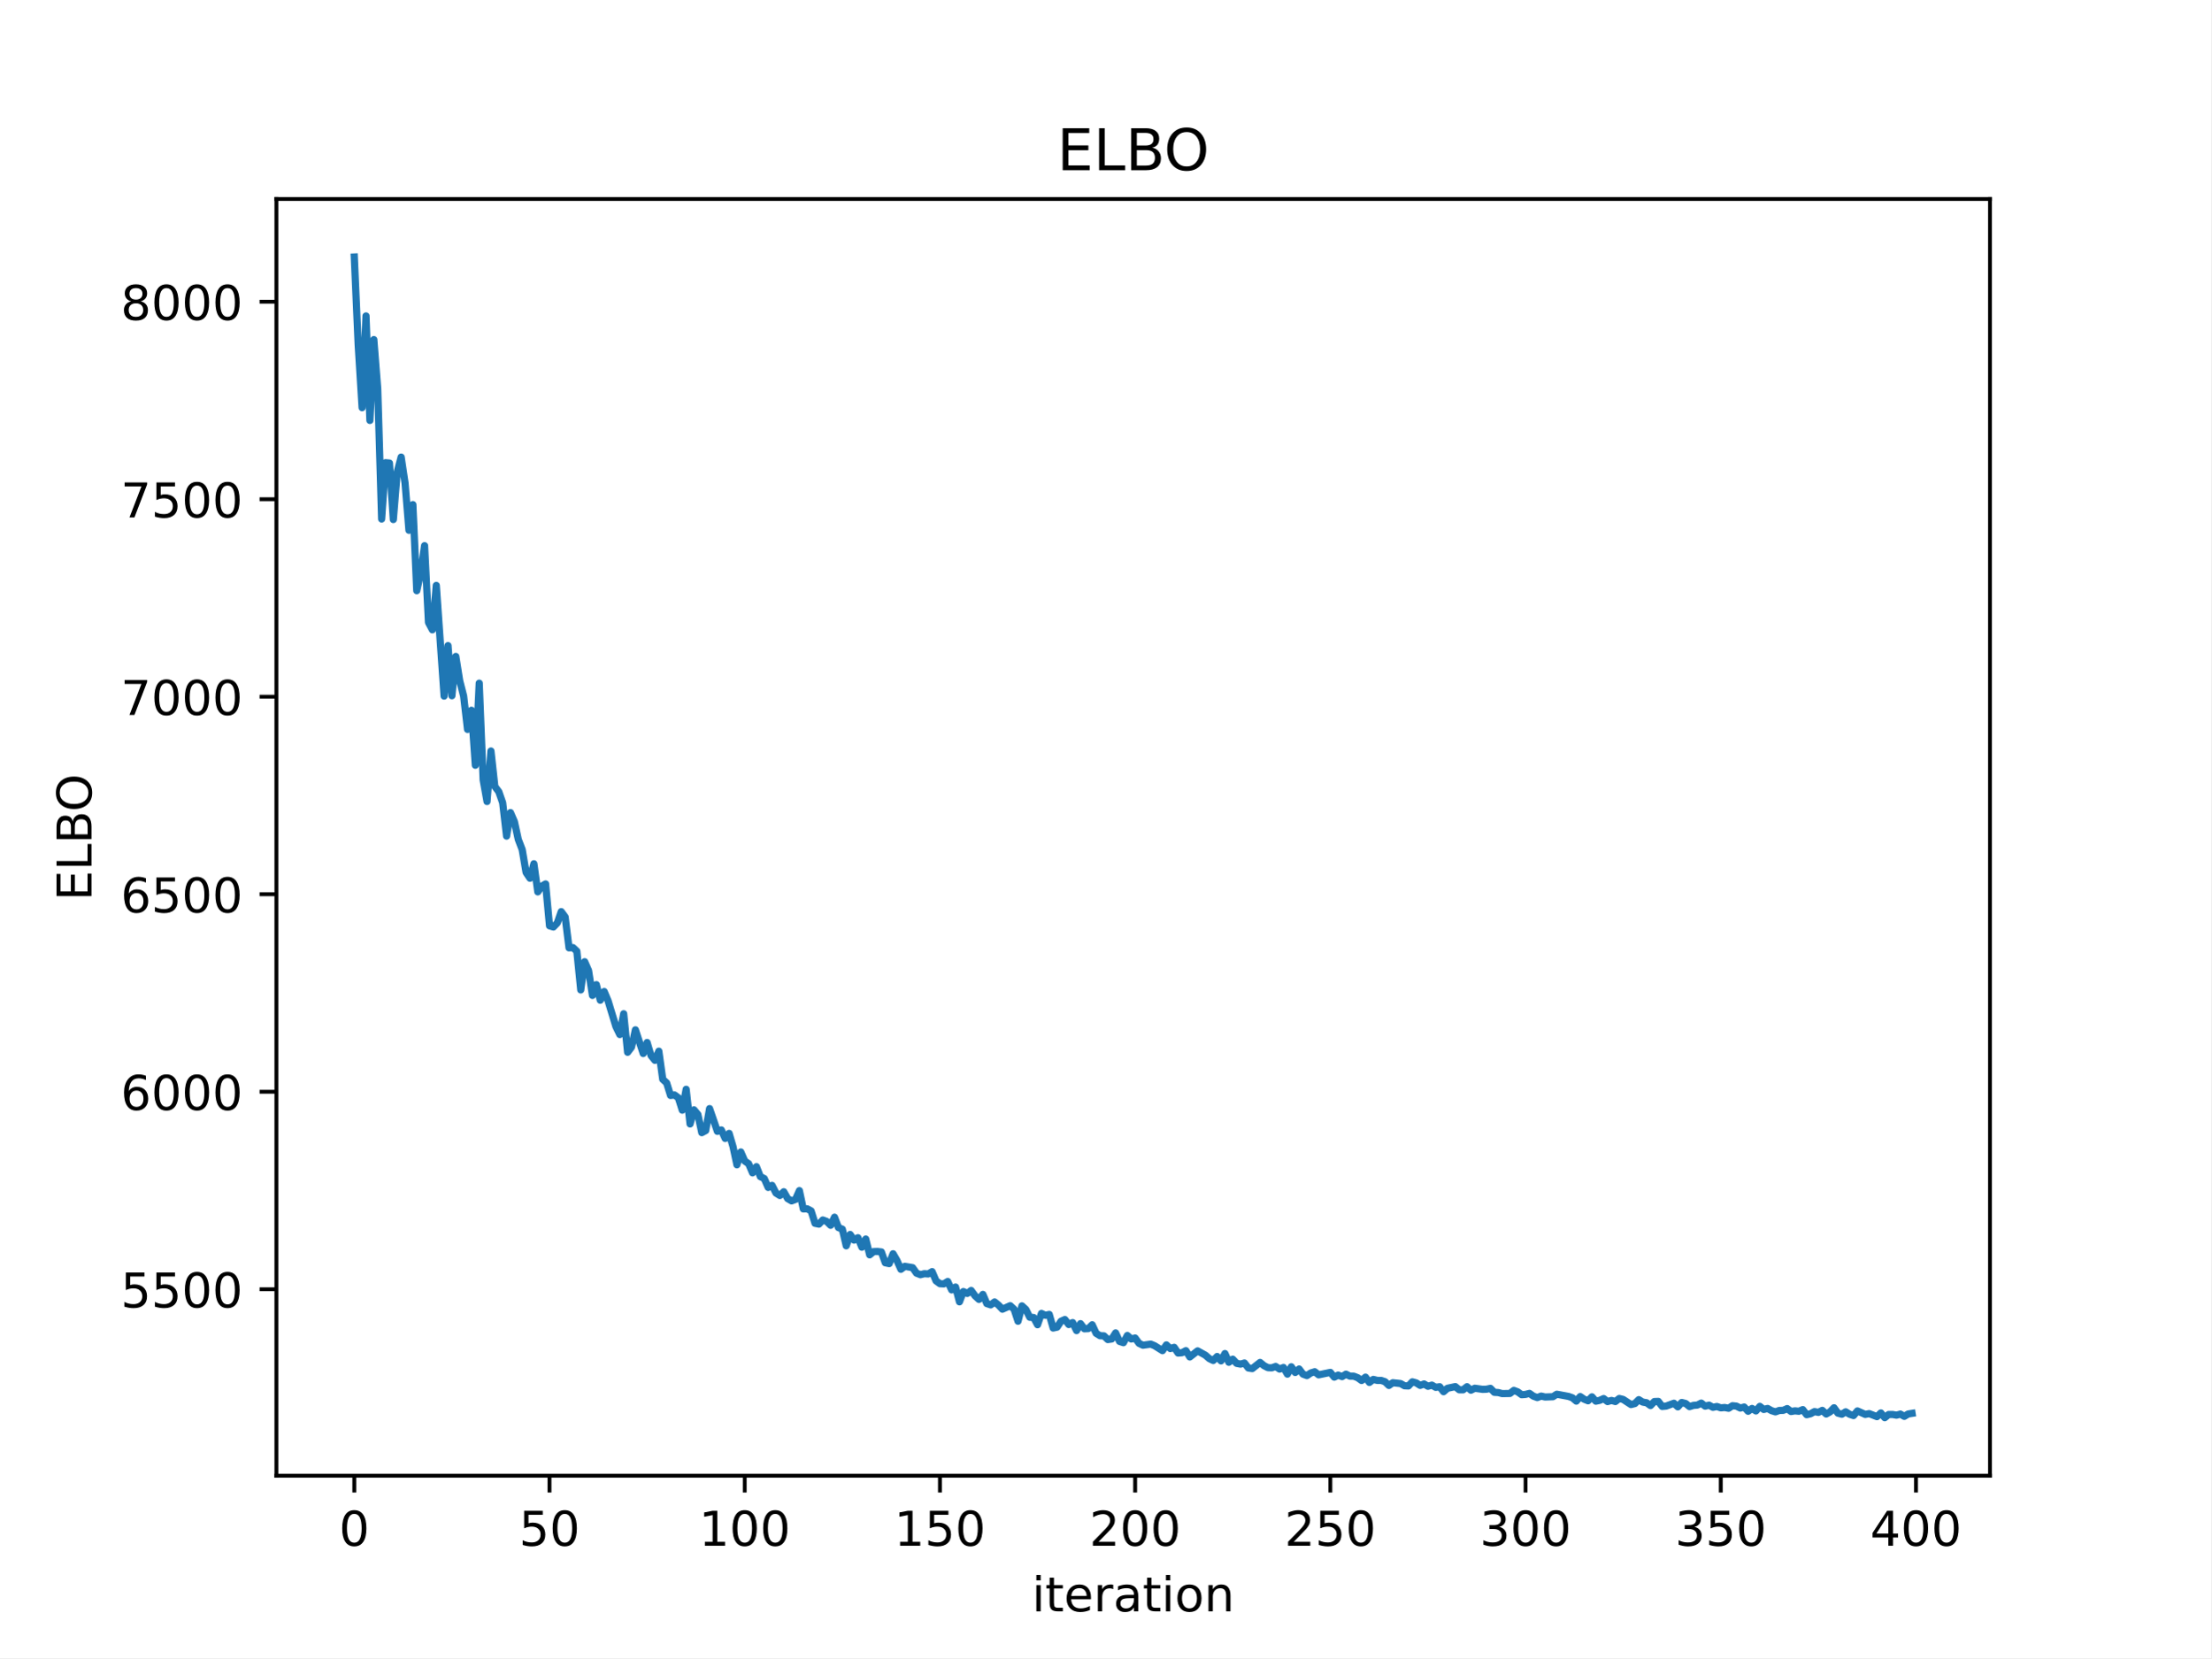
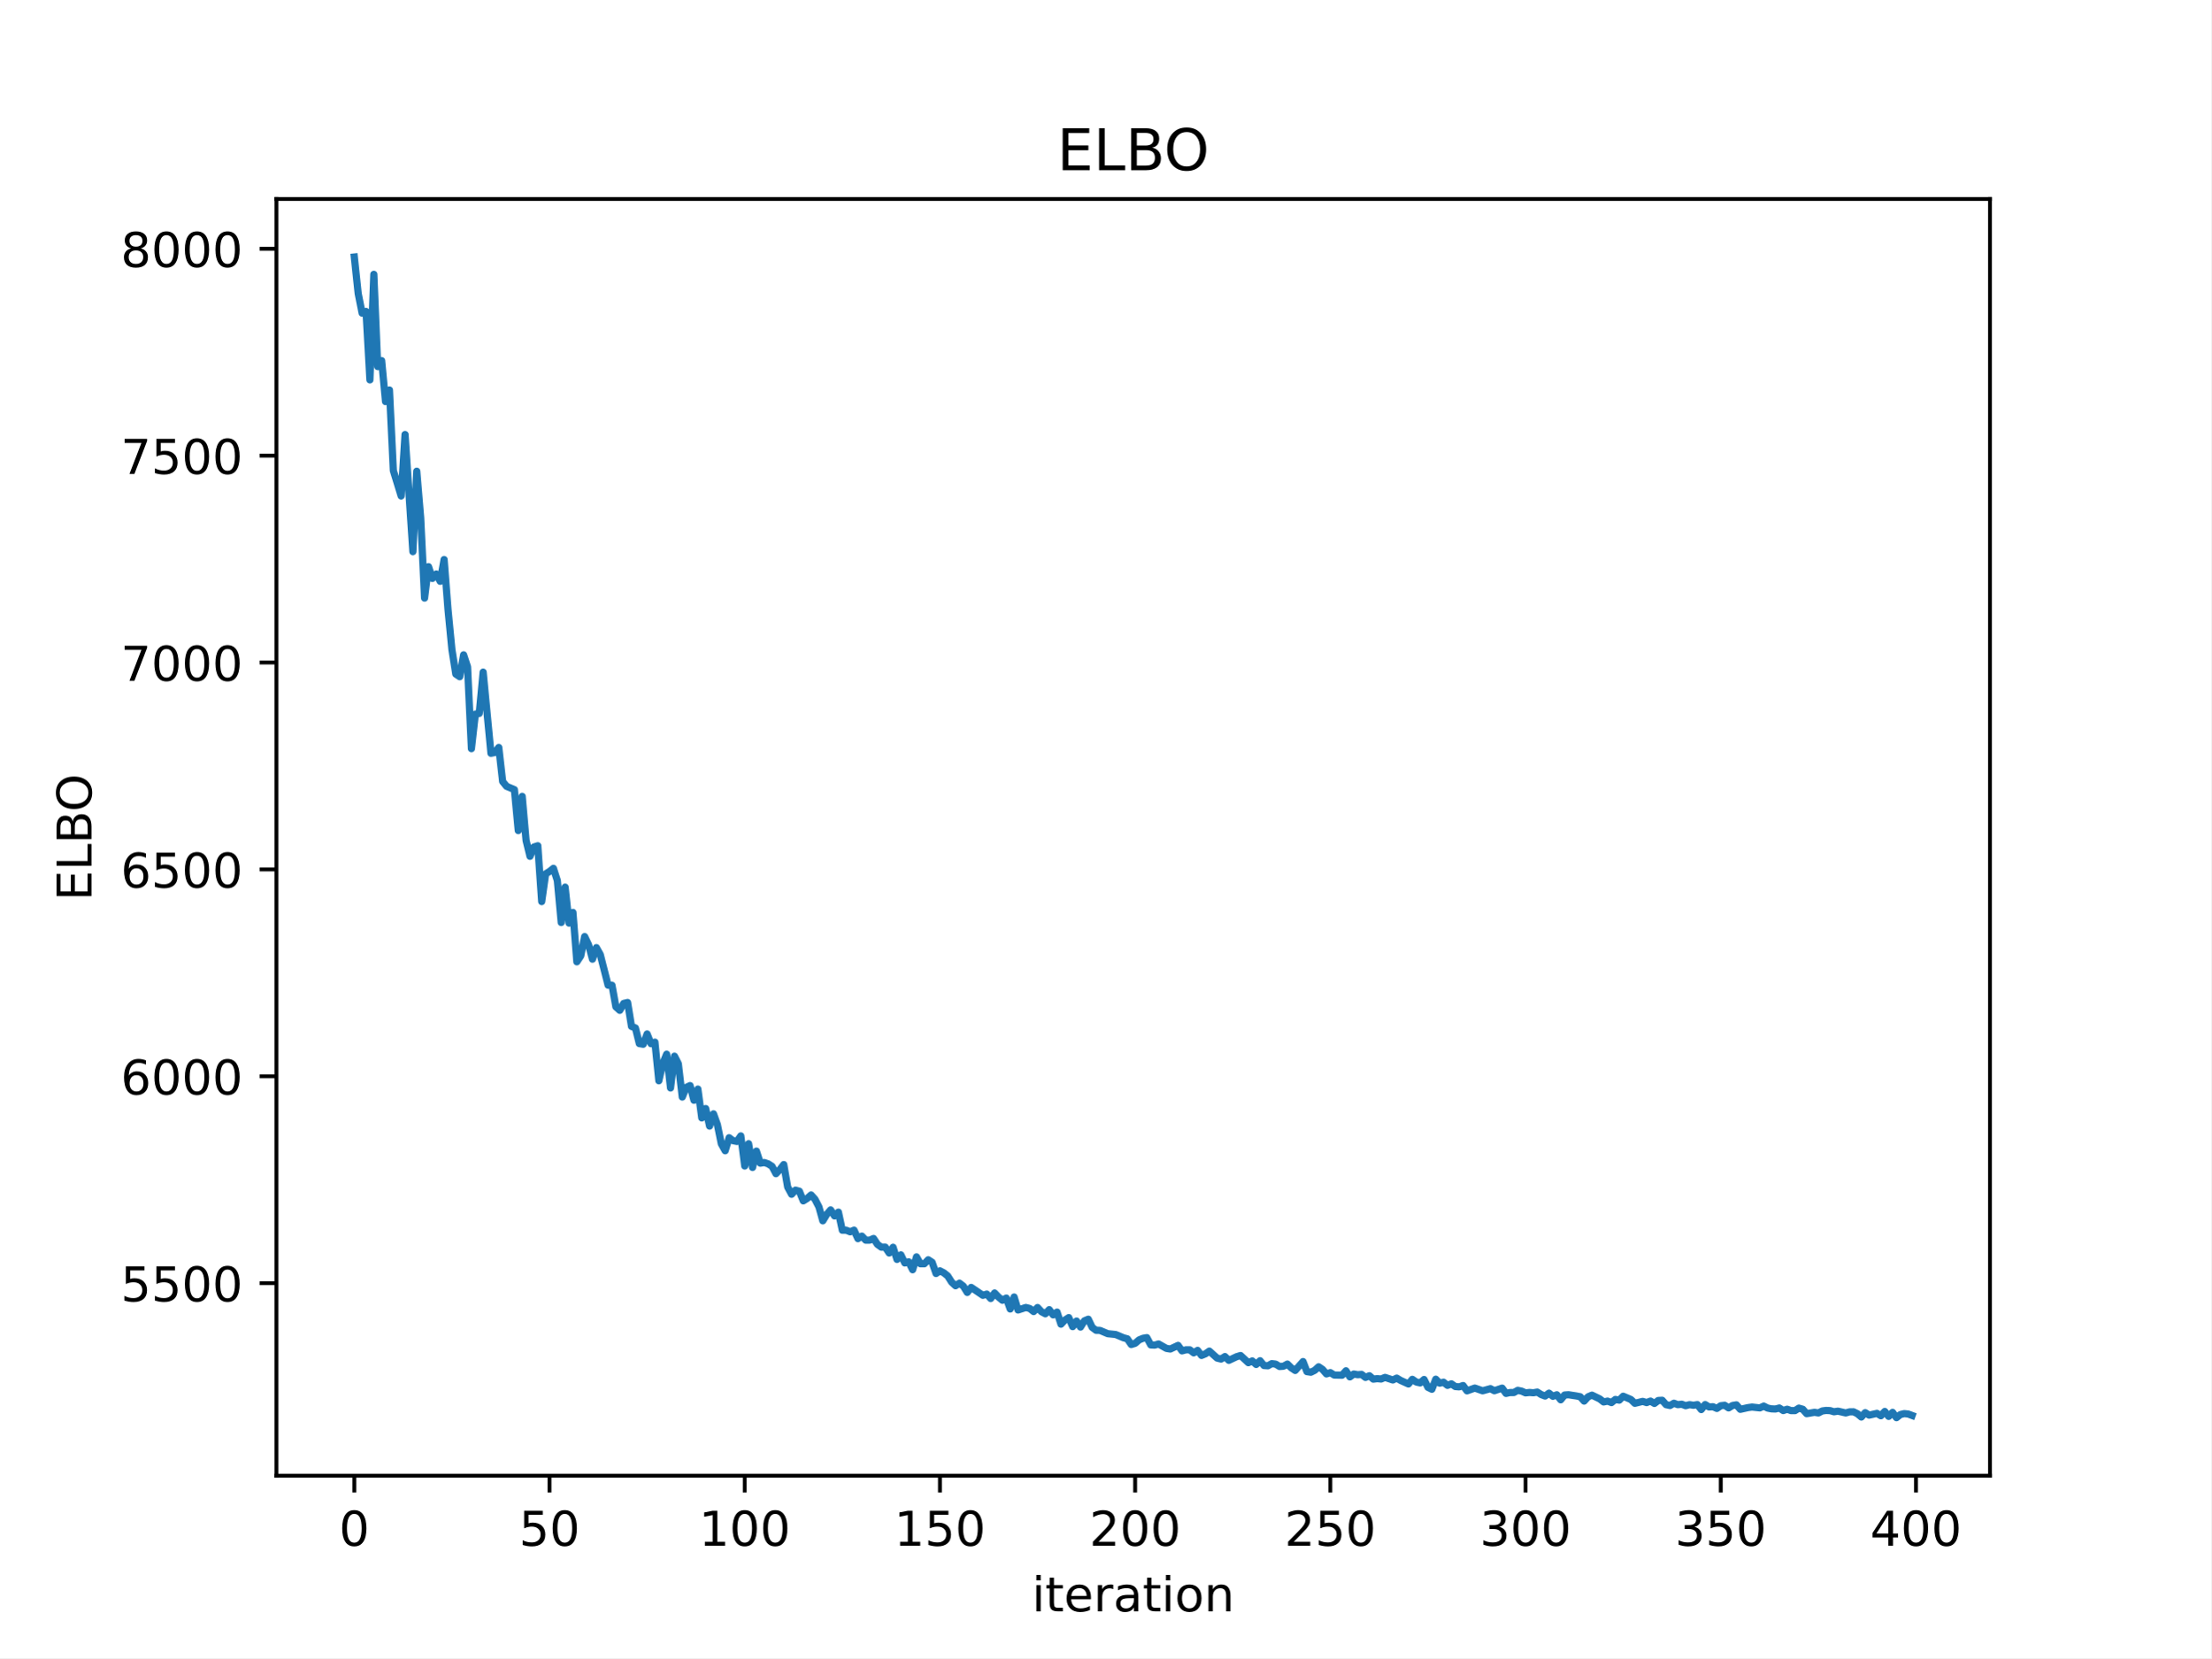
<svg xmlns="http://www.w3.org/2000/svg" xmlns:xlink="http://www.w3.org/1999/xlink" width="460.8pt" height="345.6pt" viewBox="0 0 460.8 345.6" version="1.1">
  <defs>
    <style type="text/css">*{stroke-linejoin: round; stroke-linecap: butt}</style>
  </defs>
  <g id="figure_1">
    <g id="patch_1">
      <path d="M 0 345.6  L 460.8 345.6  L 460.8 0  L 0 0  z " style="fill: #ffffff" />
    </g>
    <g id="axes_1">
      <g id="patch_2">
        <path d="M 57.6 307.584  L 414.72 307.584  L 414.72 41.472  L 57.6 41.472  z " style="fill: #ffffff" />
      </g>
      <g id="matplotlib.axis_1">
        <g id="xtick_1">
          <g id="line2d_1">
            <defs>
-               <path id="me134721c23" d="M 0 0  L 0 3.5  " style="stroke: #000000; stroke-width: 0.8" />
+               <path id="mc833ccbf90" d="M 0 0  L 0 3.5  " style="stroke: #000000; stroke-width: 0.8" />
            </defs>
            <g>
-               <use xlink:href="#me134721c23" x="73.833" y="307.584" style="stroke: #000000; stroke-width: 0.8" />
+               <use xlink:href="#mc833ccbf90" x="73.833" y="307.584" style="stroke: #000000; stroke-width: 0.8" />
            </g>
          </g>
          <g id="text_1">
            <g transform="translate(70.65148 322.1824) scale(0.1 -0.1)">
              <defs>
                <path id="DejaVuSans-30" d="M 2034 4250  Q 1547 4250 1301 3770  Q 1056 3291 1056 2328  Q 1056 1369 1301 889  Q 1547 409 2034 409  Q 2525 409 2770 889  Q 3016 1369 3016 2328  Q 3016 3291 2770 3770  Q 2525 4250 2034 4250  z M 2034 4750  Q 2819 4750 3233 4129  Q 3647 3509 3647 2328  Q 3647 1150 3233 529  Q 2819 -91 2034 -91  Q 1250 -91 836 529  Q 422 1150 422 2328  Q 422 3509 836 4129  Q 1250 4750 2034 4750  z " transform="scale(0.015625)" />
              </defs>
              <use xlink:href="#DejaVuSans-30" />
            </g>
          </g>
        </g>
        <g id="xtick_2">
          <g id="line2d_2">
            <g>
-               <use xlink:href="#me134721c23" x="114.516" y="307.584" style="stroke: #000000; stroke-width: 0.8" />
+               <use xlink:href="#mc833ccbf90" x="114.516" y="307.584" style="stroke: #000000; stroke-width: 0.8" />
            </g>
          </g>
          <g id="text_2">
            <g transform="translate(108.1538 322.1824) scale(0.1 -0.1)">
              <defs>
                <path id="DejaVuSans-35" d="M 691 4666  L 3169 4666  L 3169 4134  L 1269 4134  L 1269 2991  Q 1406 3038 1543 3061  Q 1681 3084 1819 3084  Q 2600 3084 3056 2656  Q 3513 2228 3513 1497  Q 3513 744 3044 326  Q 2575 -91 1722 -91  Q 1428 -91 1123 -41  Q 819 9 494 109  L 494 744  Q 775 591 1075 516  Q 1375 441 1709 441  Q 2250 441 2565 725  Q 2881 1009 2881 1497  Q 2881 1984 2565 2268  Q 2250 2553 1709 2553  Q 1456 2553 1204 2497  Q 953 2441 691 2322  L 691 4666  z " transform="scale(0.015625)" />
              </defs>
              <use xlink:href="#DejaVuSans-35" />
              <use xlink:href="#DejaVuSans-30" transform="translate(63.62305 0)" />
            </g>
          </g>
        </g>
        <g id="xtick_3">
          <g id="line2d_3">
            <g>
-               <use xlink:href="#me134721c23" x="155.2" y="307.584" style="stroke: #000000; stroke-width: 0.8" />
+               <use xlink:href="#mc833ccbf90" x="155.2" y="307.584" style="stroke: #000000; stroke-width: 0.8" />
            </g>
          </g>
          <g id="text_3">
            <g transform="translate(145.656 322.1824) scale(0.1 -0.1)">
              <defs>
                <path id="DejaVuSans-31" d="M 794 531  L 1825 531  L 1825 4091  L 703 3866  L 703 4441  L 1819 4666  L 2450 4666  L 2450 531  L 3481 531  L 3481 0  L 794 0  L 794 531  z " transform="scale(0.015625)" />
              </defs>
              <use xlink:href="#DejaVuSans-31" />
              <use xlink:href="#DejaVuSans-30" transform="translate(63.62305 0)" />
              <use xlink:href="#DejaVuSans-30" transform="translate(127.2461 0)" />
            </g>
          </g>
        </g>
        <g id="xtick_4">
          <g id="line2d_4">
            <g>
-               <use xlink:href="#me134721c23" x="195.883" y="307.584" style="stroke: #000000; stroke-width: 0.8" />
+               <use xlink:href="#mc833ccbf90" x="195.883" y="307.584" style="stroke: #000000; stroke-width: 0.8" />
            </g>
          </g>
          <g id="text_4">
            <g transform="translate(186.3396 322.1824) scale(0.1 -0.1)">
              <use xlink:href="#DejaVuSans-31" />
              <use xlink:href="#DejaVuSans-35" transform="translate(63.62305 0)" />
              <use xlink:href="#DejaVuSans-30" transform="translate(127.2461 0)" />
            </g>
          </g>
        </g>
        <g id="xtick_5">
          <g id="line2d_5">
            <g>
-               <use xlink:href="#me134721c23" x="236.567" y="307.584" style="stroke: #000000; stroke-width: 0.8" />
+               <use xlink:href="#mc833ccbf90" x="236.567" y="307.584" style="stroke: #000000; stroke-width: 0.8" />
            </g>
          </g>
          <g id="text_5">
            <g transform="translate(227.0231 322.1824) scale(0.1 -0.1)">
              <defs>
                <path id="DejaVuSans-32" d="M 1228 531  L 3431 531  L 3431 0  L 469 0  L 469 531  Q 828 903 1448 1529  Q 2069 2156 2228 2338  Q 2531 2678 2651 2914  Q 2772 3150 2772 3378  Q 2772 3750 2511 3984  Q 2250 4219 1831 4219  Q 1534 4219 1204 4116  Q 875 4013 500 3803  L 500 4441  Q 881 4594 1212 4672  Q 1544 4750 1819 4750  Q 2544 4750 2975 4387  Q 3406 4025 3406 3419  Q 3406 3131 3298 2873  Q 3191 2616 2906 2266  Q 2828 2175 2409 1742  Q 1991 1309 1228 531  z " transform="scale(0.015625)" />
              </defs>
              <use xlink:href="#DejaVuSans-32" />
              <use xlink:href="#DejaVuSans-30" transform="translate(63.62305 0)" />
              <use xlink:href="#DejaVuSans-30" transform="translate(127.2461 0)" />
            </g>
          </g>
        </g>
        <g id="xtick_6">
          <g id="line2d_6">
            <g>
-               <use xlink:href="#me134721c23" x="277.25" y="307.584" style="stroke: #000000; stroke-width: 0.8" />
+               <use xlink:href="#mc833ccbf90" x="277.25" y="307.584" style="stroke: #000000; stroke-width: 0.8" />
            </g>
          </g>
          <g id="text_6">
            <g transform="translate(267.7066 322.1824) scale(0.1 -0.1)">
              <use xlink:href="#DejaVuSans-32" />
              <use xlink:href="#DejaVuSans-35" transform="translate(63.62305 0)" />
              <use xlink:href="#DejaVuSans-30" transform="translate(127.2461 0)" />
            </g>
          </g>
        </g>
        <g id="xtick_7">
          <g id="line2d_7">
            <g>
-               <use xlink:href="#me134721c23" x="317.934" y="307.584" style="stroke: #000000; stroke-width: 0.8" />
+               <use xlink:href="#mc833ccbf90" x="317.934" y="307.584" style="stroke: #000000; stroke-width: 0.8" />
            </g>
          </g>
          <g id="text_7">
            <g transform="translate(308.3901 322.1824) scale(0.1 -0.1)">
              <defs>
                <path id="DejaVuSans-33" d="M 2597 2516  Q 3050 2419 3304 2112  Q 3559 1806 3559 1356  Q 3559 666 3084 287  Q 2609 -91 1734 -91  Q 1441 -91 1130 -33  Q 819 25 488 141  L 488 750  Q 750 597 1062 519  Q 1375 441 1716 441  Q 2309 441 2620 675  Q 2931 909 2931 1356  Q 2931 1769 2642 2001  Q 2353 2234 1838 2234  L 1294 2234  L 1294 2753  L 1863 2753  Q 2328 2753 2575 2939  Q 2822 3125 2822 3475  Q 2822 3834 2567 4026  Q 2313 4219 1838 4219  Q 1578 4219 1281 4162  Q 984 4106 628 3988  L 628 4550  Q 988 4650 1302 4700  Q 1616 4750 1894 4750  Q 2613 4750 3031 4423  Q 3450 4097 3450 3541  Q 3450 3153 3228 2886  Q 3006 2619 2597 2516  z " transform="scale(0.015625)" />
              </defs>
              <use xlink:href="#DejaVuSans-33" />
              <use xlink:href="#DejaVuSans-30" transform="translate(63.62305 0)" />
              <use xlink:href="#DejaVuSans-30" transform="translate(127.2461 0)" />
            </g>
          </g>
        </g>
        <g id="xtick_8">
          <g id="line2d_8">
            <g>
-               <use xlink:href="#me134721c23" x="358.617" y="307.584" style="stroke: #000000; stroke-width: 0.8" />
+               <use xlink:href="#mc833ccbf90" x="358.617" y="307.584" style="stroke: #000000; stroke-width: 0.8" />
            </g>
          </g>
          <g id="text_8">
            <g transform="translate(349.0737 322.1824) scale(0.1 -0.1)">
              <use xlink:href="#DejaVuSans-33" />
              <use xlink:href="#DejaVuSans-35" transform="translate(63.62305 0)" />
              <use xlink:href="#DejaVuSans-30" transform="translate(127.2461 0)" />
            </g>
          </g>
        </g>
        <g id="xtick_9">
          <g id="line2d_9">
            <g>
-               <use xlink:href="#me134721c23" x="399.301" y="307.584" style="stroke: #000000; stroke-width: 0.8" />
+               <use xlink:href="#mc833ccbf90" x="399.301" y="307.584" style="stroke: #000000; stroke-width: 0.8" />
            </g>
          </g>
          <g id="text_9">
            <g transform="translate(389.7572 322.1824) scale(0.1 -0.1)">
              <defs>
                <path id="DejaVuSans-34" d="M 2419 4116  L 825 1625  L 2419 1625  L 2419 4116  z M 2253 4666  L 3047 4666  L 3047 1625  L 3713 1625  L 3713 1100  L 3047 1100  L 3047 0  L 2419 0  L 2419 1100  L 313 1100  L 313 1709  L 2253 4666  z " transform="scale(0.015625)" />
              </defs>
              <use xlink:href="#DejaVuSans-34" />
              <use xlink:href="#DejaVuSans-30" transform="translate(63.62305 0)" />
              <use xlink:href="#DejaVuSans-30" transform="translate(127.2461 0)" />
            </g>
          </g>
        </g>
        <g id="text_10">
          <g transform="translate(215.0373 335.8606) scale(0.1 -0.1)">
            <defs>
              <path id="DejaVuSans-69" d="M 603 3500  L 1178 3500  L 1178 0  L 603 0  L 603 3500  z M 603 4863  L 1178 4863  L 1178 4134  L 603 4134  L 603 4863  z " transform="scale(0.015625)" />
              <path id="DejaVuSans-74" d="M 1172 4494  L 1172 3500  L 2356 3500  L 2356 3053  L 1172 3053  L 1172 1153  Q 1172 725 1289 603  Q 1406 481 1766 481  L 2356 481  L 2356 0  L 1766 0  Q 1100 0 847 248  Q 594 497 594 1153  L 594 3053  L 172 3053  L 172 3500  L 594 3500  L 594 4494  L 1172 4494  z " transform="scale(0.015625)" />
              <path id="DejaVuSans-65" d="M 3597 1894  L 3597 1613  L 953 1613  Q 991 1019 1311 708  Q 1631 397 2203 397  Q 2534 397 2845 478  Q 3156 559 3463 722  L 3463 178  Q 3153 47 2828 -22  Q 2503 -91 2169 -91  Q 1331 -91 842 396  Q 353 884 353 1716  Q 353 2575 817 3079  Q 1281 3584 2069 3584  Q 2775 3584 3186 3129  Q 3597 2675 3597 1894  z M 3022 2063  Q 3016 2534 2758 2815  Q 2500 3097 2075 3097  Q 1594 3097 1305 2825  Q 1016 2553 972 2059  L 3022 2063  z " transform="scale(0.015625)" />
              <path id="DejaVuSans-72" d="M 2631 2963  Q 2534 3019 2420 3045  Q 2306 3072 2169 3072  Q 1681 3072 1420 2755  Q 1159 2438 1159 1844  L 1159 0  L 581 0  L 581 3500  L 1159 3500  L 1159 2956  Q 1341 3275 1631 3429  Q 1922 3584 2338 3584  Q 2397 3584 2469 3576  Q 2541 3569 2628 3553  L 2631 2963  z " transform="scale(0.015625)" />
              <path id="DejaVuSans-61" d="M 2194 1759  Q 1497 1759 1228 1600  Q 959 1441 959 1056  Q 959 750 1161 570  Q 1363 391 1709 391  Q 2188 391 2477 730  Q 2766 1069 2766 1631  L 2766 1759  L 2194 1759  z M 3341 1997  L 3341 0  L 2766 0  L 2766 531  Q 2569 213 2275 61  Q 1981 -91 1556 -91  Q 1019 -91 701 211  Q 384 513 384 1019  Q 384 1609 779 1909  Q 1175 2209 1959 2209  L 2766 2209  L 2766 2266  Q 2766 2663 2505 2880  Q 2244 3097 1772 3097  Q 1472 3097 1187 3025  Q 903 2953 641 2809  L 641 3341  Q 956 3463 1253 3523  Q 1550 3584 1831 3584  Q 2591 3584 2966 3190  Q 3341 2797 3341 1997  z " transform="scale(0.015625)" />
              <path id="DejaVuSans-6f" d="M 1959 3097  Q 1497 3097 1228 2736  Q 959 2375 959 1747  Q 959 1119 1226 758  Q 1494 397 1959 397  Q 2419 397 2687 759  Q 2956 1122 2956 1747  Q 2956 2369 2687 2733  Q 2419 3097 1959 3097  z M 1959 3584  Q 2709 3584 3137 3096  Q 3566 2609 3566 1747  Q 3566 888 3137 398  Q 2709 -91 1959 -91  Q 1206 -91 779 398  Q 353 888 353 1747  Q 353 2609 779 3096  Q 1206 3584 1959 3584  z " transform="scale(0.015625)" />
              <path id="DejaVuSans-6e" d="M 3513 2113  L 3513 0  L 2938 0  L 2938 2094  Q 2938 2591 2744 2837  Q 2550 3084 2163 3084  Q 1697 3084 1428 2787  Q 1159 2491 1159 1978  L 1159 0  L 581 0  L 581 3500  L 1159 3500  L 1159 2956  Q 1366 3272 1645 3428  Q 1925 3584 2291 3584  Q 2894 3584 3203 3211  Q 3513 2838 3513 2113  z " transform="scale(0.015625)" />
            </defs>
            <use xlink:href="#DejaVuSans-69" />
            <use xlink:href="#DejaVuSans-74" transform="translate(27.7832 0)" />
            <use xlink:href="#DejaVuSans-65" transform="translate(66.99219 0)" />
            <use xlink:href="#DejaVuSans-72" transform="translate(128.5156 0)" />
            <use xlink:href="#DejaVuSans-61" transform="translate(169.6289 0)" />
            <use xlink:href="#DejaVuSans-74" transform="translate(230.9082 0)" />
            <use xlink:href="#DejaVuSans-69" transform="translate(270.1172 0)" />
            <use xlink:href="#DejaVuSans-6f" transform="translate(297.9004 0)" />
            <use xlink:href="#DejaVuSans-6e" transform="translate(359.082 0)" />
          </g>
        </g>
      </g>
      <g id="matplotlib.axis_2">
        <g id="ytick_1">
          <g id="line2d_10">
            <defs>
-               <path id="mac70ad4da8" d="M 0 0  L -3.5 0  " style="stroke: #000000; stroke-width: 0.8" />
+               <path id="m7bde26a896" d="M 0 0  L -3.5 0  " style="stroke: #000000; stroke-width: 0.8" />
            </defs>
            <g>
-               <use xlink:href="#mac70ad4da8" x="57.6" y="268.72" style="stroke: #000000; stroke-width: 0.8" />
+               <use xlink:href="#m7bde26a896" x="57.6" y="267.454" style="stroke: #000000; stroke-width: 0.8" />
            </g>
          </g>
          <g id="text_11">
-             <g transform="translate(25.15 272.5193) scale(0.1 -0.1)">
+             <g transform="translate(25.15 271.2532) scale(0.1 -0.1)">
              <use xlink:href="#DejaVuSans-35" />
              <use xlink:href="#DejaVuSans-35" transform="translate(63.62305 0)" />
              <use xlink:href="#DejaVuSans-30" transform="translate(127.2461 0)" />
              <use xlink:href="#DejaVuSans-30" transform="translate(190.8691 0)" />
            </g>
          </g>
        </g>
        <g id="ytick_2">
          <g id="line2d_11">
            <g>
-               <use xlink:href="#mac70ad4da8" x="57.6" y="227.552" style="stroke: #000000; stroke-width: 0.8" />
+               <use xlink:href="#m7bde26a896" x="57.6" y="224.333" style="stroke: #000000; stroke-width: 0.8" />
            </g>
          </g>
          <g id="text_12">
-             <g transform="translate(25.15 231.3511) scale(0.1 -0.1)">
+             <g transform="translate(25.15 228.1317) scale(0.1 -0.1)">
              <defs>
                <path id="DejaVuSans-36" d="M 2113 2584  Q 1688 2584 1439 2293  Q 1191 2003 1191 1497  Q 1191 994 1439 701  Q 1688 409 2113 409  Q 2538 409 2786 701  Q 3034 994 3034 1497  Q 3034 2003 2786 2293  Q 2538 2584 2113 2584  z M 3366 4563  L 3366 3988  Q 3128 4100 2886 4159  Q 2644 4219 2406 4219  Q 1781 4219 1451 3797  Q 1122 3375 1075 2522  Q 1259 2794 1537 2939  Q 1816 3084 2150 3084  Q 2853 3084 3261 2657  Q 3669 2231 3669 1497  Q 3669 778 3244 343  Q 2819 -91 2113 -91  Q 1303 -91 875 529  Q 447 1150 447 2328  Q 447 3434 972 4092  Q 1497 4750 2381 4750  Q 2619 4750 2861 4703  Q 3103 4656 3366 4563  z " transform="scale(0.015625)" />
              </defs>
              <use xlink:href="#DejaVuSans-36" />
              <use xlink:href="#DejaVuSans-30" transform="translate(63.62305 0)" />
              <use xlink:href="#DejaVuSans-30" transform="translate(127.2461 0)" />
              <use xlink:href="#DejaVuSans-30" transform="translate(190.8691 0)" />
            </g>
          </g>
        </g>
        <g id="ytick_3">
          <g id="line2d_12">
            <g>
-               <use xlink:href="#mac70ad4da8" x="57.6" y="186.384" style="stroke: #000000; stroke-width: 0.8" />
+               <use xlink:href="#m7bde26a896" x="57.6" y="181.211" style="stroke: #000000; stroke-width: 0.8" />
            </g>
          </g>
          <g id="text_13">
-             <g transform="translate(25.15 190.1828) scale(0.1 -0.1)">
+             <g transform="translate(25.15 185.0103) scale(0.1 -0.1)">
              <use xlink:href="#DejaVuSans-36" />
              <use xlink:href="#DejaVuSans-35" transform="translate(63.62305 0)" />
              <use xlink:href="#DejaVuSans-30" transform="translate(127.2461 0)" />
              <use xlink:href="#DejaVuSans-30" transform="translate(190.8691 0)" />
            </g>
          </g>
        </g>
        <g id="ytick_4">
          <g id="line2d_13">
            <g>
-               <use xlink:href="#mac70ad4da8" x="57.6" y="145.215" style="stroke: #000000; stroke-width: 0.8" />
+               <use xlink:href="#m7bde26a896" x="57.6" y="138.09" style="stroke: #000000; stroke-width: 0.8" />
            </g>
          </g>
          <g id="text_14">
-             <g transform="translate(25.15 149.0145) scale(0.1 -0.1)">
+             <g transform="translate(25.15 141.8888) scale(0.1 -0.1)">
              <defs>
                <path id="DejaVuSans-37" d="M 525 4666  L 3525 4666  L 3525 4397  L 1831 0  L 1172 0  L 2766 4134  L 525 4134  L 525 4666  z " transform="scale(0.015625)" />
              </defs>
              <use xlink:href="#DejaVuSans-37" />
              <use xlink:href="#DejaVuSans-30" transform="translate(63.62305 0)" />
              <use xlink:href="#DejaVuSans-30" transform="translate(127.2461 0)" />
              <use xlink:href="#DejaVuSans-30" transform="translate(190.8691 0)" />
            </g>
          </g>
        </g>
        <g id="ytick_5">
          <g id="line2d_14">
            <g>
-               <use xlink:href="#mac70ad4da8" x="57.6" y="104.047" style="stroke: #000000; stroke-width: 0.8" />
+               <use xlink:href="#m7bde26a896" x="57.6" y="94.968" style="stroke: #000000; stroke-width: 0.8" />
            </g>
          </g>
          <g id="text_15">
-             <g transform="translate(25.15 107.8462) scale(0.1 -0.1)">
+             <g transform="translate(25.15 98.76726) scale(0.1 -0.1)">
              <use xlink:href="#DejaVuSans-37" />
              <use xlink:href="#DejaVuSans-35" transform="translate(63.62305 0)" />
              <use xlink:href="#DejaVuSans-30" transform="translate(127.2461 0)" />
              <use xlink:href="#DejaVuSans-30" transform="translate(190.8691 0)" />
            </g>
          </g>
        </g>
        <g id="ytick_6">
          <g id="line2d_15">
            <g>
-               <use xlink:href="#mac70ad4da8" x="57.6" y="62.879" style="stroke: #000000; stroke-width: 0.8" />
+               <use xlink:href="#m7bde26a896" x="57.6" y="51.847" style="stroke: #000000; stroke-width: 0.8" />
            </g>
          </g>
          <g id="text_16">
-             <g transform="translate(25.15 66.67789) scale(0.1 -0.1)">
+             <g transform="translate(25.15 55.64577) scale(0.1 -0.1)">
              <defs>
                <path id="DejaVuSans-38" d="M 2034 2216  Q 1584 2216 1326 1975  Q 1069 1734 1069 1313  Q 1069 891 1326 650  Q 1584 409 2034 409  Q 2484 409 2743 651  Q 3003 894 3003 1313  Q 3003 1734 2745 1975  Q 2488 2216 2034 2216  z M 1403 2484  Q 997 2584 770 2862  Q 544 3141 544 3541  Q 544 4100 942 4425  Q 1341 4750 2034 4750  Q 2731 4750 3128 4425  Q 3525 4100 3525 3541  Q 3525 3141 3298 2862  Q 3072 2584 2669 2484  Q 3125 2378 3379 2068  Q 3634 1759 3634 1313  Q 3634 634 3220 271  Q 2806 -91 2034 -91  Q 1263 -91 848 271  Q 434 634 434 1313  Q 434 1759 690 2068  Q 947 2378 1403 2484  z M 1172 3481  Q 1172 3119 1398 2916  Q 1625 2713 2034 2713  Q 2441 2713 2670 2916  Q 2900 3119 2900 3481  Q 2900 3844 2670 4047  Q 2441 4250 2034 4250  Q 1625 4250 1398 4047  Q 1172 3844 1172 3481  z " transform="scale(0.015625)" />
              </defs>
              <use xlink:href="#DejaVuSans-38" />
              <use xlink:href="#DejaVuSans-30" transform="translate(63.62305 0)" />
              <use xlink:href="#DejaVuSans-30" transform="translate(127.2461 0)" />
              <use xlink:href="#DejaVuSans-30" transform="translate(190.8691 0)" />
            </g>
          </g>
        </g>
        <g id="text_17">
          <g transform="translate(19.07031 187.7522) rotate(-90) scale(0.1 -0.1)">
            <defs>
              <path id="DejaVuSans-45" d="M 628 4666  L 3578 4666  L 3578 4134  L 1259 4134  L 1259 2753  L 3481 2753  L 3481 2222  L 1259 2222  L 1259 531  L 3634 531  L 3634 0  L 628 0  L 628 4666  z " transform="scale(0.015625)" />
              <path id="DejaVuSans-4c" d="M 628 4666  L 1259 4666  L 1259 531  L 3531 531  L 3531 0  L 628 0  L 628 4666  z " transform="scale(0.015625)" />
              <path id="DejaVuSans-42" d="M 1259 2228  L 1259 519  L 2272 519  Q 2781 519 3026 730  Q 3272 941 3272 1375  Q 3272 1813 3026 2020  Q 2781 2228 2272 2228  L 1259 2228  z M 1259 4147  L 1259 2741  L 2194 2741  Q 2656 2741 2882 2914  Q 3109 3088 3109 3444  Q 3109 3797 2882 3972  Q 2656 4147 2194 4147  L 1259 4147  z M 628 4666  L 2241 4666  Q 2963 4666 3353 4366  Q 3744 4066 3744 3513  Q 3744 3084 3544 2831  Q 3344 2578 2956 2516  Q 3422 2416 3680 2098  Q 3938 1781 3938 1306  Q 3938 681 3513 340  Q 3088 0 2303 0  L 628 0  L 628 4666  z " transform="scale(0.015625)" />
              <path id="DejaVuSans-4f" d="M 2522 4238  Q 1834 4238 1429 3725  Q 1025 3213 1025 2328  Q 1025 1447 1429 934  Q 1834 422 2522 422  Q 3209 422 3611 934  Q 4013 1447 4013 2328  Q 4013 3213 3611 3725  Q 3209 4238 2522 4238  z M 2522 4750  Q 3503 4750 4090 4092  Q 4678 3434 4678 2328  Q 4678 1225 4090 567  Q 3503 -91 2522 -91  Q 1538 -91 948 565  Q 359 1222 359 2328  Q 359 3434 948 4092  Q 1538 4750 2522 4750  z " transform="scale(0.015625)" />
            </defs>
            <use xlink:href="#DejaVuSans-45" />
            <use xlink:href="#DejaVuSans-4c" transform="translate(63.18359 0)" />
            <use xlink:href="#DejaVuSans-42" transform="translate(118.8965 0)" />
            <use xlink:href="#DejaVuSans-4f" transform="translate(185.75 0)" />
          </g>
        </g>
      </g>
      <g id="line2d_16">
-         <path d="M 73.833 53.568  L 74.646 71.942  L 75.46 84.967  L 76.274 65.848  L 77.087 87.628  L 77.901 70.777  L 78.715 81.025  L 79.528 108.181  L 80.342 96.439  L 81.156 96.515  L 81.969 108.288  L 82.783 98.352  L 83.597 95.273  L 84.41 100.691  L 85.224 110.52  L 86.038 105.172  L 86.851 123.113  L 87.665 119.484  L 88.479 113.736  L 89.292 129.751  L 90.106 131.268  L 90.92 122.018  L 92.547 145.091  L 93.361 134.565  L 94.174 145.016  L 94.988 136.818  L 95.802 141.91  L 96.616 145.065  L 97.429 152.028  L 98.243 148.043  L 99.057 159.506  L 99.87 142.394  L 100.684 162.556  L 101.498 167.062  L 102.311 156.532  L 103.125 163.929  L 103.939 165.006  L 104.752 167.32  L 105.566 174.27  L 106.38 169.367  L 107.193 171.254  L 108.007 174.959  L 108.821 177.089  L 109.634 181.849  L 110.448 183.053  L 111.262 180.035  L 112.075 185.896  L 112.889 184.698  L 113.703 184.242  L 114.516 192.965  L 115.33 193.205  L 116.144 192.363  L 116.957 190.016  L 117.771 191.115  L 118.585 197.563  L 119.398 197.501  L 120.212 198.265  L 121.026 206.333  L 121.839 200.447  L 122.653 202.291  L 123.467 207.47  L 124.28 205.232  L 125.094 208.476  L 125.908 206.663  L 126.721 208.597  L 128.349 213.956  L 129.162 215.633  L 129.976 211.3  L 130.79 219.331  L 131.603 218.262  L 132.417 214.649  L 134.044 219.587  L 134.858 217.29  L 135.672 220.013  L 136.485 221.006  L 137.299 219.099  L 138.113 224.961  L 138.926 225.715  L 139.74 228.327  L 140.554 228.22  L 141.367 228.814  L 142.181 231.393  L 142.995 227.044  L 143.808 234.268  L 144.622 231.329  L 145.436 232.291  L 146.249 236.083  L 147.063 235.652  L 147.877 231.067  L 149.504 235.812  L 150.318 235.515  L 151.131 237.297  L 151.945 236.235  L 152.759 238.987  L 153.572 242.778  L 154.386 240.109  L 155.2 241.994  L 156.013 242.553  L 156.827 244.457  L 157.641 243.17  L 158.454 245.247  L 159.268 245.64  L 160.082 247.493  L 160.895 247.069  L 161.709 248.67  L 162.523 249.178  L 163.336 248.396  L 164.15 249.83  L 164.964 250.304  L 165.777 250.003  L 166.591 248.166  L 167.405 251.978  L 168.219 251.955  L 169.032 252.385  L 169.846 254.978  L 170.66 255.149  L 171.473 254.286  L 172.287 254.586  L 173.101 255.389  L 173.914 253.698  L 174.728 255.867  L 175.542 256.199  L 176.355 259.67  L 177.169 257.306  L 177.983 258.476  L 178.796 257.979  L 179.61 259.958  L 180.424 258.256  L 181.237 261.55  L 182.051 260.878  L 182.865 260.852  L 183.678 260.942  L 184.492 263.205  L 185.306 263.377  L 186.119 261.323  L 186.933 262.744  L 187.747 264.565  L 188.56 263.946  L 190.188 264.221  L 191.001 265.37  L 191.815 265.69  L 192.629 265.48  L 193.442 265.533  L 194.256 265.051  L 195.07 266.974  L 195.883 267.568  L 196.697 267.607  L 197.511 267.107  L 198.324 268.855  L 199.138 268.254  L 199.952 271.341  L 200.765 269.198  L 201.579 269.595  L 202.393 268.977  L 203.206 270.099  L 204.02 270.843  L 204.834 269.795  L 205.647 271.706  L 206.461 271.979  L 207.275 271.37  L 208.088 272.027  L 208.902 272.88  L 210.529 272.15  L 211.343 272.888  L 212.157 275.393  L 212.97 272.188  L 213.784 272.924  L 214.598 274.553  L 215.411 274.605  L 216.225 276.12  L 217.039 273.762  L 217.852 274.152  L 218.666 273.968  L 219.48 276.804  L 220.293 276.623  L 221.107 275.399  L 221.921 275.033  L 222.734 276.076  L 223.548 275.666  L 224.362 277.343  L 225.175 275.89  L 225.989 276.962  L 226.803 276.921  L 227.616 276.126  L 228.43 277.9  L 229.244 278.406  L 230.057 278.432  L 230.871 279.209  L 231.685 279.09  L 232.498 277.82  L 233.312 279.592  L 234.126 279.86  L 234.939 278.359  L 235.753 279.091  L 236.567 278.888  L 237.381 280  L 238.194 280.387  L 239.822 280.16  L 240.635 280.498  L 242.263 281.519  L 243.076 280.32  L 243.89 281.083  L 244.704 280.826  L 245.517 282.022  L 246.331 281.954  L 247.145 281.522  L 247.958 282.834  L 249.586 281.566  L 251.213 282.468  L 252.027 283.181  L 252.84 283.573  L 253.654 282.736  L 254.468 283.651  L 255.281 282.12  L 256.095 283.944  L 256.909 283.302  L 257.722 284.165  L 258.536 284.327  L 259.35 284.092  L 260.163 285.138  L 260.977 285.261  L 262.604 283.974  L 263.418 284.648  L 264.232 285.069  L 265.045 285.103  L 265.859 284.813  L 266.673 285.367  L 267.486 285.025  L 268.3 286.418  L 269.114 284.882  L 269.927 286.07  L 270.741 285.344  L 271.555 286.422  L 272.368 286.722  L 273.182 286.169  L 273.996 285.917  L 274.809 286.566  L 277.25 286.051  L 278.064 287.04  L 278.878 286.616  L 279.691 286.933  L 280.505 286.423  L 281.319 286.834  L 282.132 286.841  L 282.946 287.16  L 283.76 287.743  L 284.573 287.04  L 285.387 288.149  L 286.201 287.513  L 287.014 287.719  L 287.828 287.723  L 288.642 287.992  L 289.455 288.773  L 290.269 288.202  L 291.896 288.383  L 292.71 288.842  L 293.524 288.877  L 294.337 288.015  L 295.151 288.24  L 295.965 288.761  L 296.778 288.462  L 297.592 288.945  L 298.406 288.704  L 299.219 289.169  L 300.033 289.038  L 300.847 290.078  L 301.66 289.364  L 303.288 289.012  L 304.101 289.671  L 304.915 289.682  L 305.729 289.035  L 306.543 289.765  L 307.356 289.356  L 308.984 289.587  L 309.797 289.555  L 310.611 289.381  L 311.425 290.206  L 312.238 290.25  L 313.052 290.471  L 314.679 290.44  L 315.493 289.803  L 316.307 290.113  L 317.12 290.704  L 317.934 290.639  L 318.748 290.427  L 319.561 291.004  L 320.375 291.301  L 321.189 290.989  L 322.002 291.18  L 323.63 291.12  L 324.443 290.601  L 326.884 291.061  L 327.698 291.345  L 328.512 292.038  L 329.325 291.089  L 330.139 291.641  L 330.953 291.966  L 331.766 291.143  L 332.58 292.051  L 333.394 291.872  L 334.207 291.506  L 335.021 292.136  L 335.835 291.895  L 336.648 292.126  L 337.462 291.486  L 338.276 291.692  L 339.903 292.756  L 340.717 292.546  L 341.53 291.732  L 342.344 292.242  L 343.158 292.377  L 343.971 292.966  L 344.785 292.124  L 345.599 292.095  L 346.412 293.152  L 347.226 293.077  L 348.853 292.479  L 349.667 293.233  L 350.481 292.327  L 351.294 292.532  L 352.108 293.188  L 352.922 292.928  L 353.735 292.866  L 354.549 292.45  L 355.363 293.089  L 356.176 292.883  L 356.99 293.334  L 357.804 293.158  L 358.617 293.443  L 359.431 293.367  L 360.245 293.528  L 361.058 292.995  L 361.872 293.08  L 362.686 293.487  L 363.499 293.27  L 364.313 294.153  L 365.127 293.564  L 365.94 294.087  L 366.754 293.132  L 367.568 293.776  L 368.381 293.567  L 369.195 294.03  L 370.009 294.282  L 370.822 293.984  L 371.636 293.963  L 372.45 293.592  L 373.263 294.208  L 374.077 294.067  L 374.891 294.156  L 375.704 293.81  L 376.518 294.871  L 377.332 294.671  L 378.146 294.223  L 378.959 294.386  L 379.773 293.968  L 380.587 294.726  L 381.4 294.272  L 382.214 293.423  L 383.028 294.55  L 383.841 294.771  L 384.655 294.269  L 385.469 294.781  L 386.282 295.049  L 387.096 294.084  L 388.723 294.811  L 389.537 294.643  L 391.164 295.275  L 391.978 294.504  L 392.792 295.488  L 393.605 294.821  L 394.419 294.822  L 395.233 294.968  L 396.046 294.741  L 396.86 295.212  L 397.674 294.719  L 398.487 294.588  L 398.487 294.588  " clip-path="url(#p47f02b77a5)" style="fill: none; stroke: #1f77b4; stroke-width: 1.5; stroke-linecap: square" />
+         <path d="M 73.833 53.568  L 74.646 61.19  L 75.46 65.26  L 76.274 64.905  L 77.087 79.18  L 77.901 57.174  L 78.715 76.399  L 79.528 75.156  L 80.342 83.699  L 81.156 81.281  L 81.969 98.078  L 83.597 103.377  L 84.41 90.562  L 86.038 114.977  L 86.851 98.222  L 87.665 107.927  L 88.479 124.656  L 89.292 118.104  L 90.106 120.562  L 90.92 119.632  L 91.733 121.162  L 92.547 116.621  L 93.361 127.025  L 94.174 135.398  L 94.988 140.499  L 95.802 141.044  L 96.616 136.494  L 97.429 138.983  L 98.243 156.053  L 99.057 148.839  L 99.87 148.7  L 100.684 140.093  L 102.311 157.011  L 103.125 156.837  L 103.939 155.796  L 104.752 162.892  L 105.566 163.898  L 107.193 164.575  L 108.007 173.123  L 108.821 165.978  L 109.634 175.172  L 110.448 178.484  L 111.262 176.537  L 112.075 176.281  L 112.889 187.919  L 113.703 182.146  L 114.516 181.639  L 115.33 180.993  L 116.144 183.523  L 116.957 192.283  L 117.771 184.9  L 118.585 192.406  L 119.398 190.172  L 120.212 200.474  L 121.026 199.243  L 121.839 195.212  L 122.653 196.916  L 123.467 199.923  L 124.28 197.508  L 125.094 198.964  L 126.721 205.341  L 127.535 205.358  L 128.349 209.86  L 129.162 210.588  L 129.976 209.143  L 130.79 208.945  L 131.603 213.931  L 132.417 214.257  L 133.231 217.514  L 134.044 217.659  L 134.858 215.508  L 135.672 217.542  L 136.485 217.211  L 137.299 225.264  L 138.113 221.709  L 138.926 219.729  L 139.74 226.763  L 140.554 220.134  L 141.367 221.723  L 142.181 228.659  L 142.995 226.644  L 143.808 226.269  L 144.622 229.331  L 145.436 226.998  L 146.249 233.007  L 147.063 231.055  L 147.877 234.711  L 148.69 232.161  L 149.504 234.407  L 150.318 238.404  L 151.131 239.855  L 151.945 237.14  L 152.759 237.748  L 153.572 237.91  L 154.386 236.757  L 155.2 243.032  L 156.013 238.387  L 156.827 243.341  L 157.641 239.926  L 158.454 242.446  L 159.268 242.304  L 160.082 242.578  L 160.895 243.103  L 161.709 244.634  L 162.523 243.772  L 163.336 242.728  L 164.15 247.425  L 164.964 248.926  L 165.777 248.067  L 166.591 248.293  L 167.405 250.304  L 168.219 249.795  L 169.032 249.066  L 169.846 249.974  L 170.66 251.545  L 171.473 254.46  L 172.287 253.122  L 173.101 252.182  L 173.914 253.44  L 174.728 252.648  L 175.542 256.43  L 176.355 256.417  L 177.169 256.753  L 177.983 256.406  L 178.796 258.181  L 179.61 257.647  L 180.424 258.494  L 181.237 258.491  L 182.051 258.137  L 182.865 259.376  L 183.678 259.955  L 184.492 259.939  L 185.306 261.173  L 186.119 259.966  L 186.933 262.507  L 187.747 261.557  L 188.56 263.241  L 189.374 263.002  L 190.188 264.658  L 191.001 261.971  L 191.815 263.406  L 192.629 263.409  L 193.442 262.578  L 194.256 263.103  L 195.07 265.441  L 195.883 264.882  L 196.697 265.304  L 197.511 265.957  L 198.324 267.247  L 199.138 267.994  L 199.952 267.46  L 200.765 268.075  L 201.579 269.39  L 202.393 268.337  L 204.834 269.987  L 205.647 269.724  L 206.461 270.66  L 207.275 269.498  L 208.088 270.35  L 208.902 271.023  L 209.716 270.56  L 210.529 272.839  L 211.343 270.337  L 212.157 273.047  L 213.784 272.523  L 214.598 272.73  L 215.411 273.372  L 216.225 272.528  L 217.039 273.401  L 217.852 273.839  L 218.666 272.972  L 219.48 274.066  L 220.293 273.482  L 221.107 276.003  L 221.921 275.155  L 222.734 274.629  L 223.548 276.514  L 224.362 275.354  L 225.175 276.61  L 225.989 275.307  L 226.803 274.962  L 227.616 276.675  L 228.43 277.285  L 229.244 277.3  L 230.871 277.986  L 232.498 278.151  L 234.126 278.837  L 234.939 279.056  L 235.753 280.248  L 236.567 279.992  L 237.381 279.281  L 238.194 278.948  L 239.008 278.804  L 239.822 280.332  L 240.635 280.372  L 241.449 280.132  L 243.076 281.044  L 243.89 281.18  L 245.517 280.424  L 246.331 281.568  L 247.145 281.343  L 247.958 281.345  L 248.772 281.985  L 249.586 281.465  L 250.399 282.52  L 251.213 282.186  L 252.027 281.614  L 253.654 283.072  L 254.468 283.277  L 255.281 282.749  L 256.095 283.546  L 257.722 282.777  L 258.536 282.53  L 260.163 284.032  L 260.977 283.664  L 261.791 284.398  L 262.604 283.62  L 263.418 284.622  L 264.232 284.678  L 265.045 284.224  L 265.859 284.326  L 266.673 284.83  L 267.486 284.766  L 268.3 284.315  L 269.114 285.114  L 269.927 285.649  L 271.555 283.794  L 272.368 285.891  L 273.182 286.018  L 273.996 285.618  L 274.809 284.883  L 275.623 285.43  L 276.437 286.37  L 277.25 286.102  L 278.064 286.609  L 279.691 286.643  L 280.505 285.717  L 281.319 286.994  L 282.132 286.388  L 282.946 286.539  L 283.76 286.472  L 284.573 287.103  L 285.387 286.751  L 286.201 287.455  L 287.014 287.353  L 287.828 287.431  L 288.642 287.092  L 290.269 287.631  L 291.083 287.24  L 291.896 287.729  L 293.524 288.469  L 294.337 287.493  L 295.151 288.062  L 295.965 288.251  L 296.778 287.529  L 297.592 289.167  L 298.406 289.57  L 299.219 287.468  L 300.033 288.3  L 300.847 288.105  L 301.66 288.76  L 302.474 288.436  L 303.288 288.997  L 304.101 289.066  L 304.915 288.785  L 305.729 289.904  L 307.356 289.316  L 308.984 289.894  L 310.611 289.441  L 311.425 289.881  L 313.052 289.327  L 313.866 290.434  L 314.679 290.248  L 315.493 290.249  L 316.307 289.794  L 317.12 289.965  L 317.934 290.321  L 318.748 290.233  L 319.561 290.296  L 320.375 290.155  L 321.189 290.67  L 322.002 290.983  L 322.816 290.379  L 323.63 291.039  L 324.443 290.715  L 325.257 291.767  L 326.071 290.766  L 326.884 290.709  L 328.512 290.964  L 329.325 291.127  L 330.139 292.034  L 330.953 291.146  L 331.766 290.792  L 333.394 291.584  L 334.207 292.212  L 335.021 292.033  L 335.835 292.343  L 336.648 291.69  L 337.462 291.839  L 338.276 291.019  L 339.903 291.715  L 340.717 292.498  L 342.344 292.092  L 343.158 292.343  L 343.971 292.027  L 344.785 292.523  L 345.599 291.901  L 346.412 291.863  L 347.226 292.785  L 348.04 292.957  L 348.853 292.477  L 349.667 292.78  L 350.481 292.685  L 351.294 292.999  L 352.108 292.776  L 352.922 292.905  L 353.735 292.764  L 354.549 293.799  L 355.363 292.758  L 356.176 293.257  L 356.99 293.208  L 357.804 293.565  L 358.617 292.999  L 359.431 292.909  L 360.245 293.455  L 361.058 292.956  L 361.872 292.816  L 362.686 293.75  L 364.313 293.386  L 365.127 293.277  L 366.754 293.455  L 367.568 293.08  L 368.381 293.492  L 369.195 293.651  L 370.009 293.682  L 370.822 293.472  L 371.636 294.006  L 372.45 293.724  L 373.263 294.019  L 374.077 294.019  L 374.891 293.497  L 375.704 293.734  L 376.518 294.659  L 378.146 294.375  L 378.959 294.508  L 379.773 294.088  L 380.587 293.979  L 381.4 294.022  L 382.214 294.261  L 383.028 294.128  L 384.655 294.51  L 385.469 294.275  L 386.282 294.266  L 387.096 294.668  L 387.91 295.355  L 388.723 294.445  L 389.537 294.965  L 391.164 294.591  L 391.978 295.093  L 392.792 294.195  L 393.605 295.222  L 394.419 294.386  L 395.233 295.488  L 396.046 294.84  L 396.86 294.641  L 397.674 294.733  L 398.487 295.034  L 398.487 295.034  " clip-path="url(#paf31ca9e3c)" style="fill: none; stroke: #1f77b4; stroke-width: 1.5; stroke-linecap: square" />
      </g>
      <g id="patch_3">
        <path d="M 57.6 307.584  L 57.6 41.472  " style="fill: none; stroke: #000000; stroke-width: 0.8; stroke-linejoin: miter; stroke-linecap: square" />
      </g>
      <g id="patch_4">
        <path d="M 414.72 307.584  L 414.72 41.472  " style="fill: none; stroke: #000000; stroke-width: 0.8; stroke-linejoin: miter; stroke-linecap: square" />
      </g>
      <g id="patch_5">
        <path d="M 57.6 307.584  L 414.72 307.584  " style="fill: none; stroke: #000000; stroke-width: 0.8; stroke-linejoin: miter; stroke-linecap: square" />
      </g>
      <g id="patch_6">
        <path d="M 57.6 41.472  L 414.72 41.472  " style="fill: none; stroke: #000000; stroke-width: 0.8; stroke-linejoin: miter; stroke-linecap: square" />
      </g>
      <g id="text_18">
        <g transform="translate(220.2909 35.472) scale(0.12 -0.12)">
          <use xlink:href="#DejaVuSans-45" />
          <use xlink:href="#DejaVuSans-4c" transform="translate(63.18359 0)" />
          <use xlink:href="#DejaVuSans-42" transform="translate(118.8965 0)" />
          <use xlink:href="#DejaVuSans-4f" transform="translate(185.75 0)" />
        </g>
      </g>
    </g>
  </g>
  <defs>
-     <clipPath id="p47f02b77a5">
+     <clipPath id="paf31ca9e3c">
      <rect x="57.6" y="41.472" width="357.12" height="266.112" />
    </clipPath>
  </defs>
</svg>
